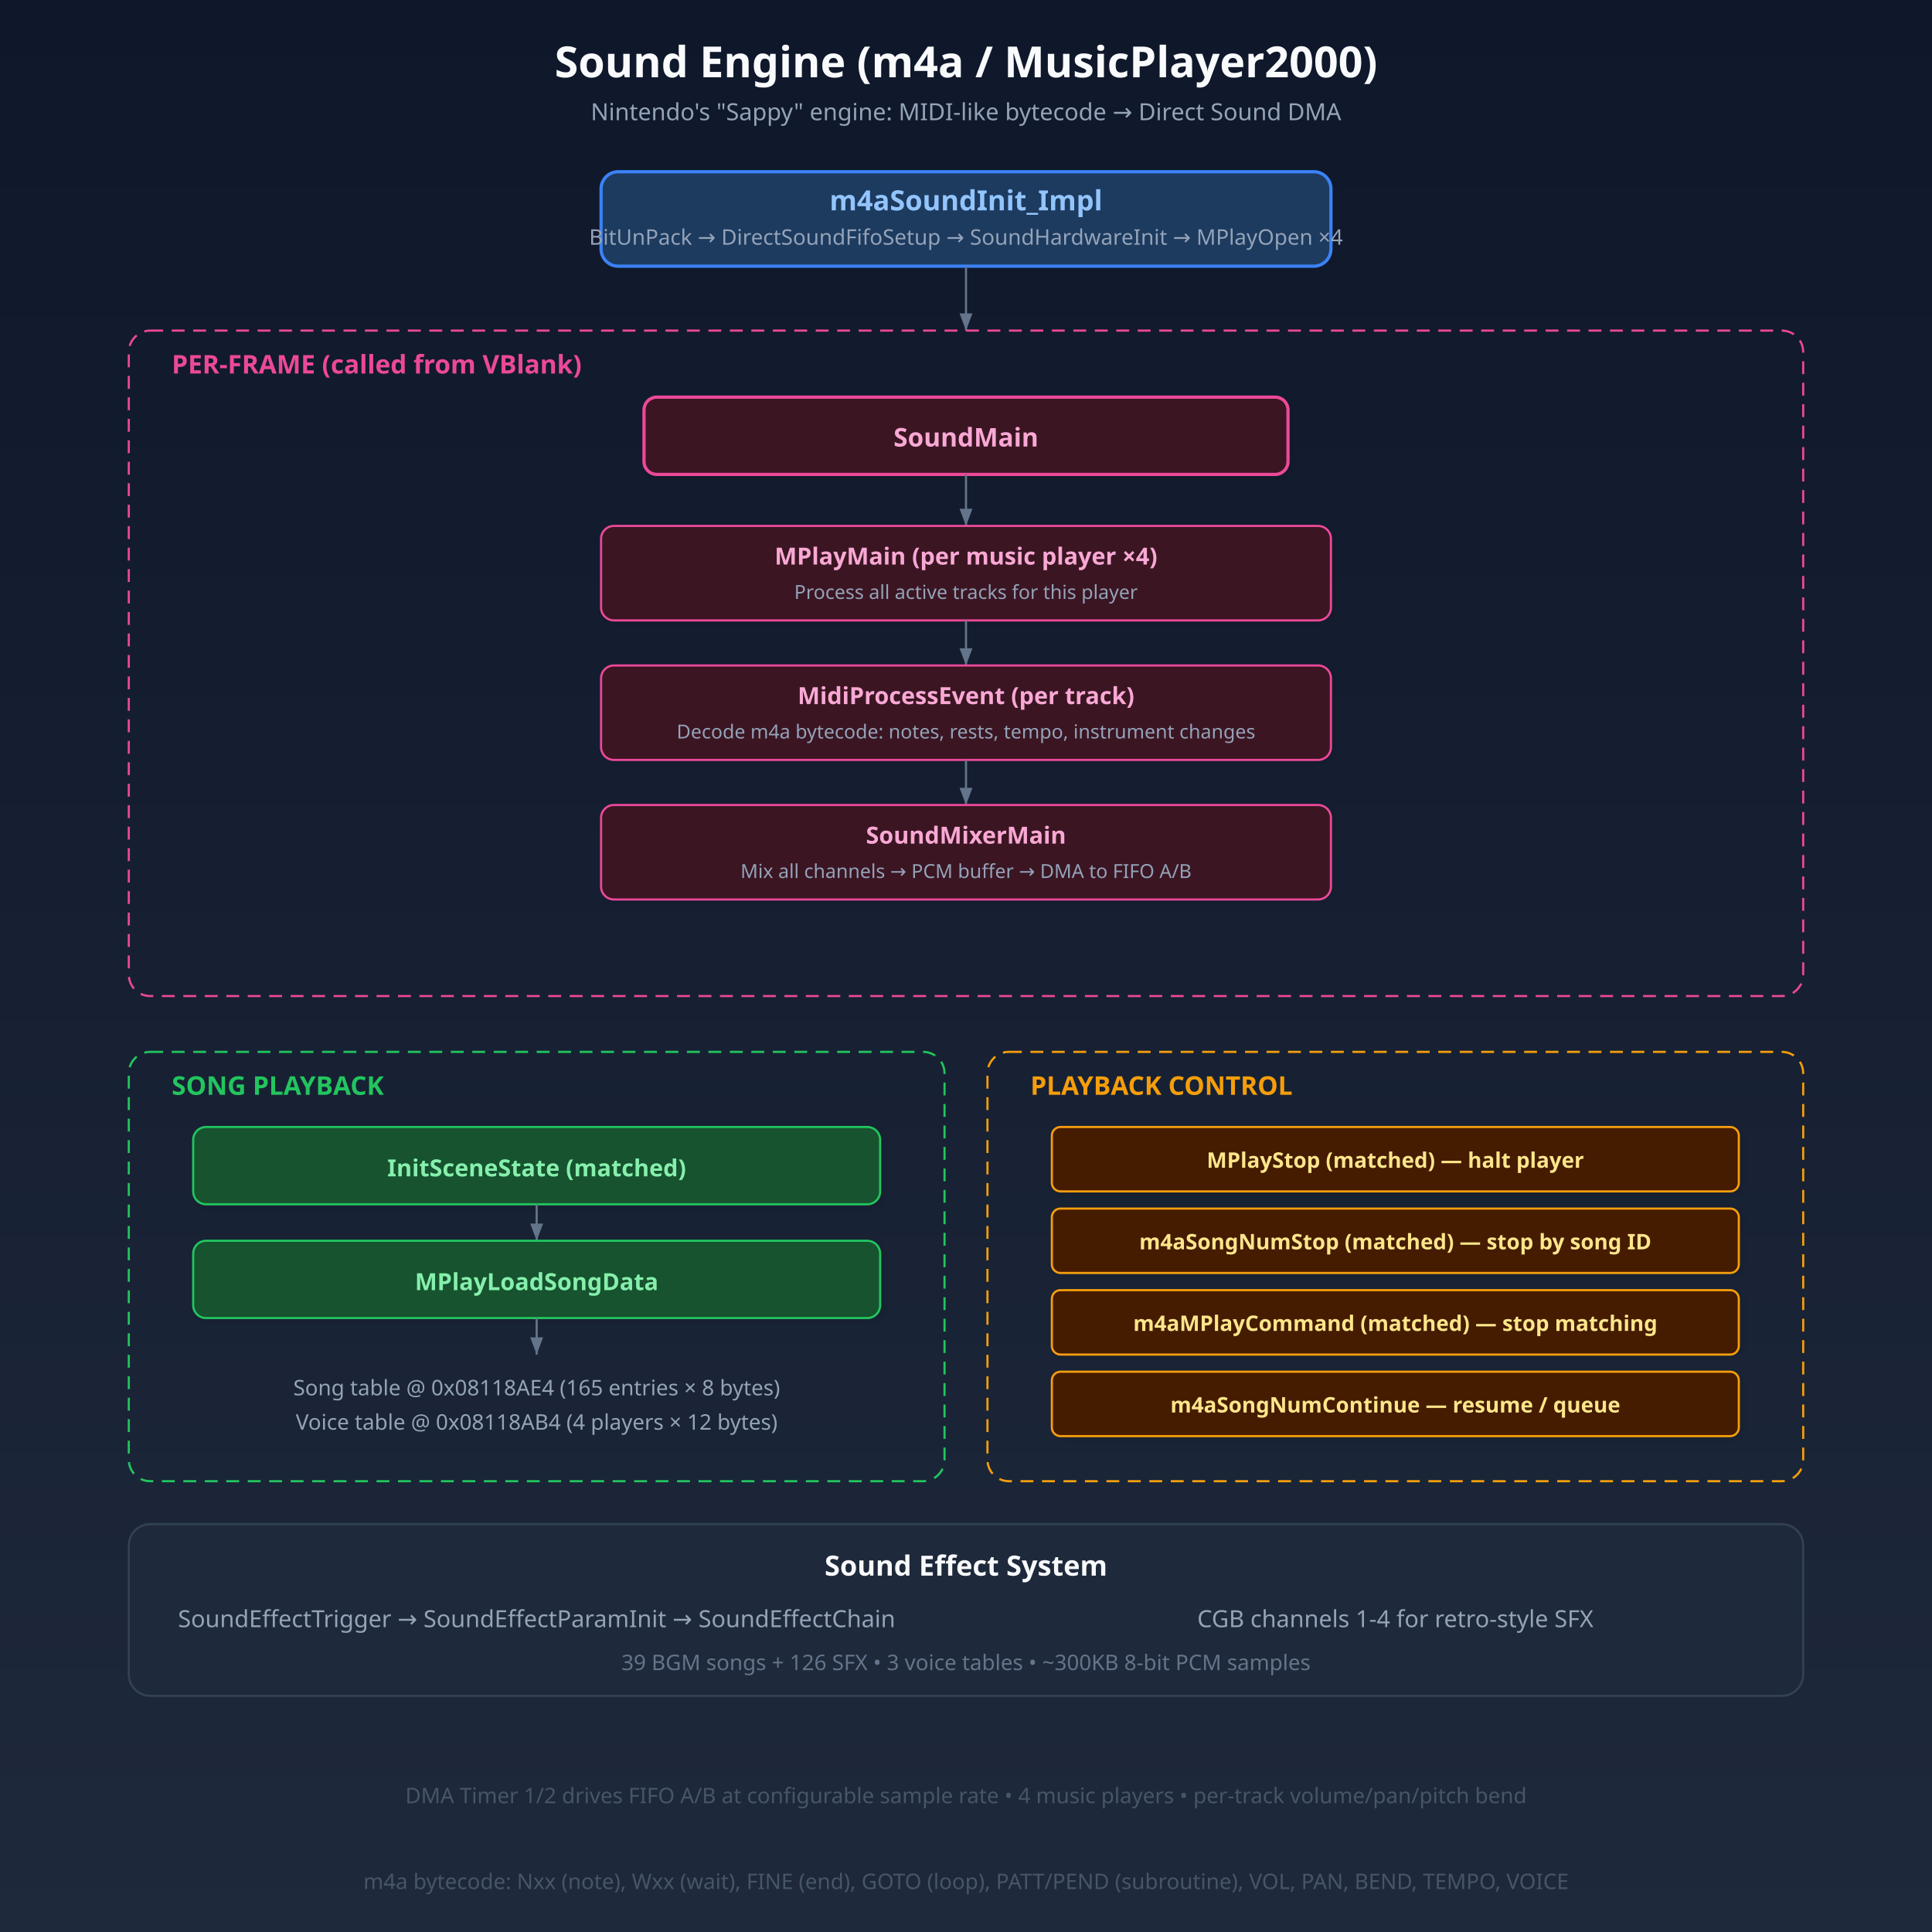
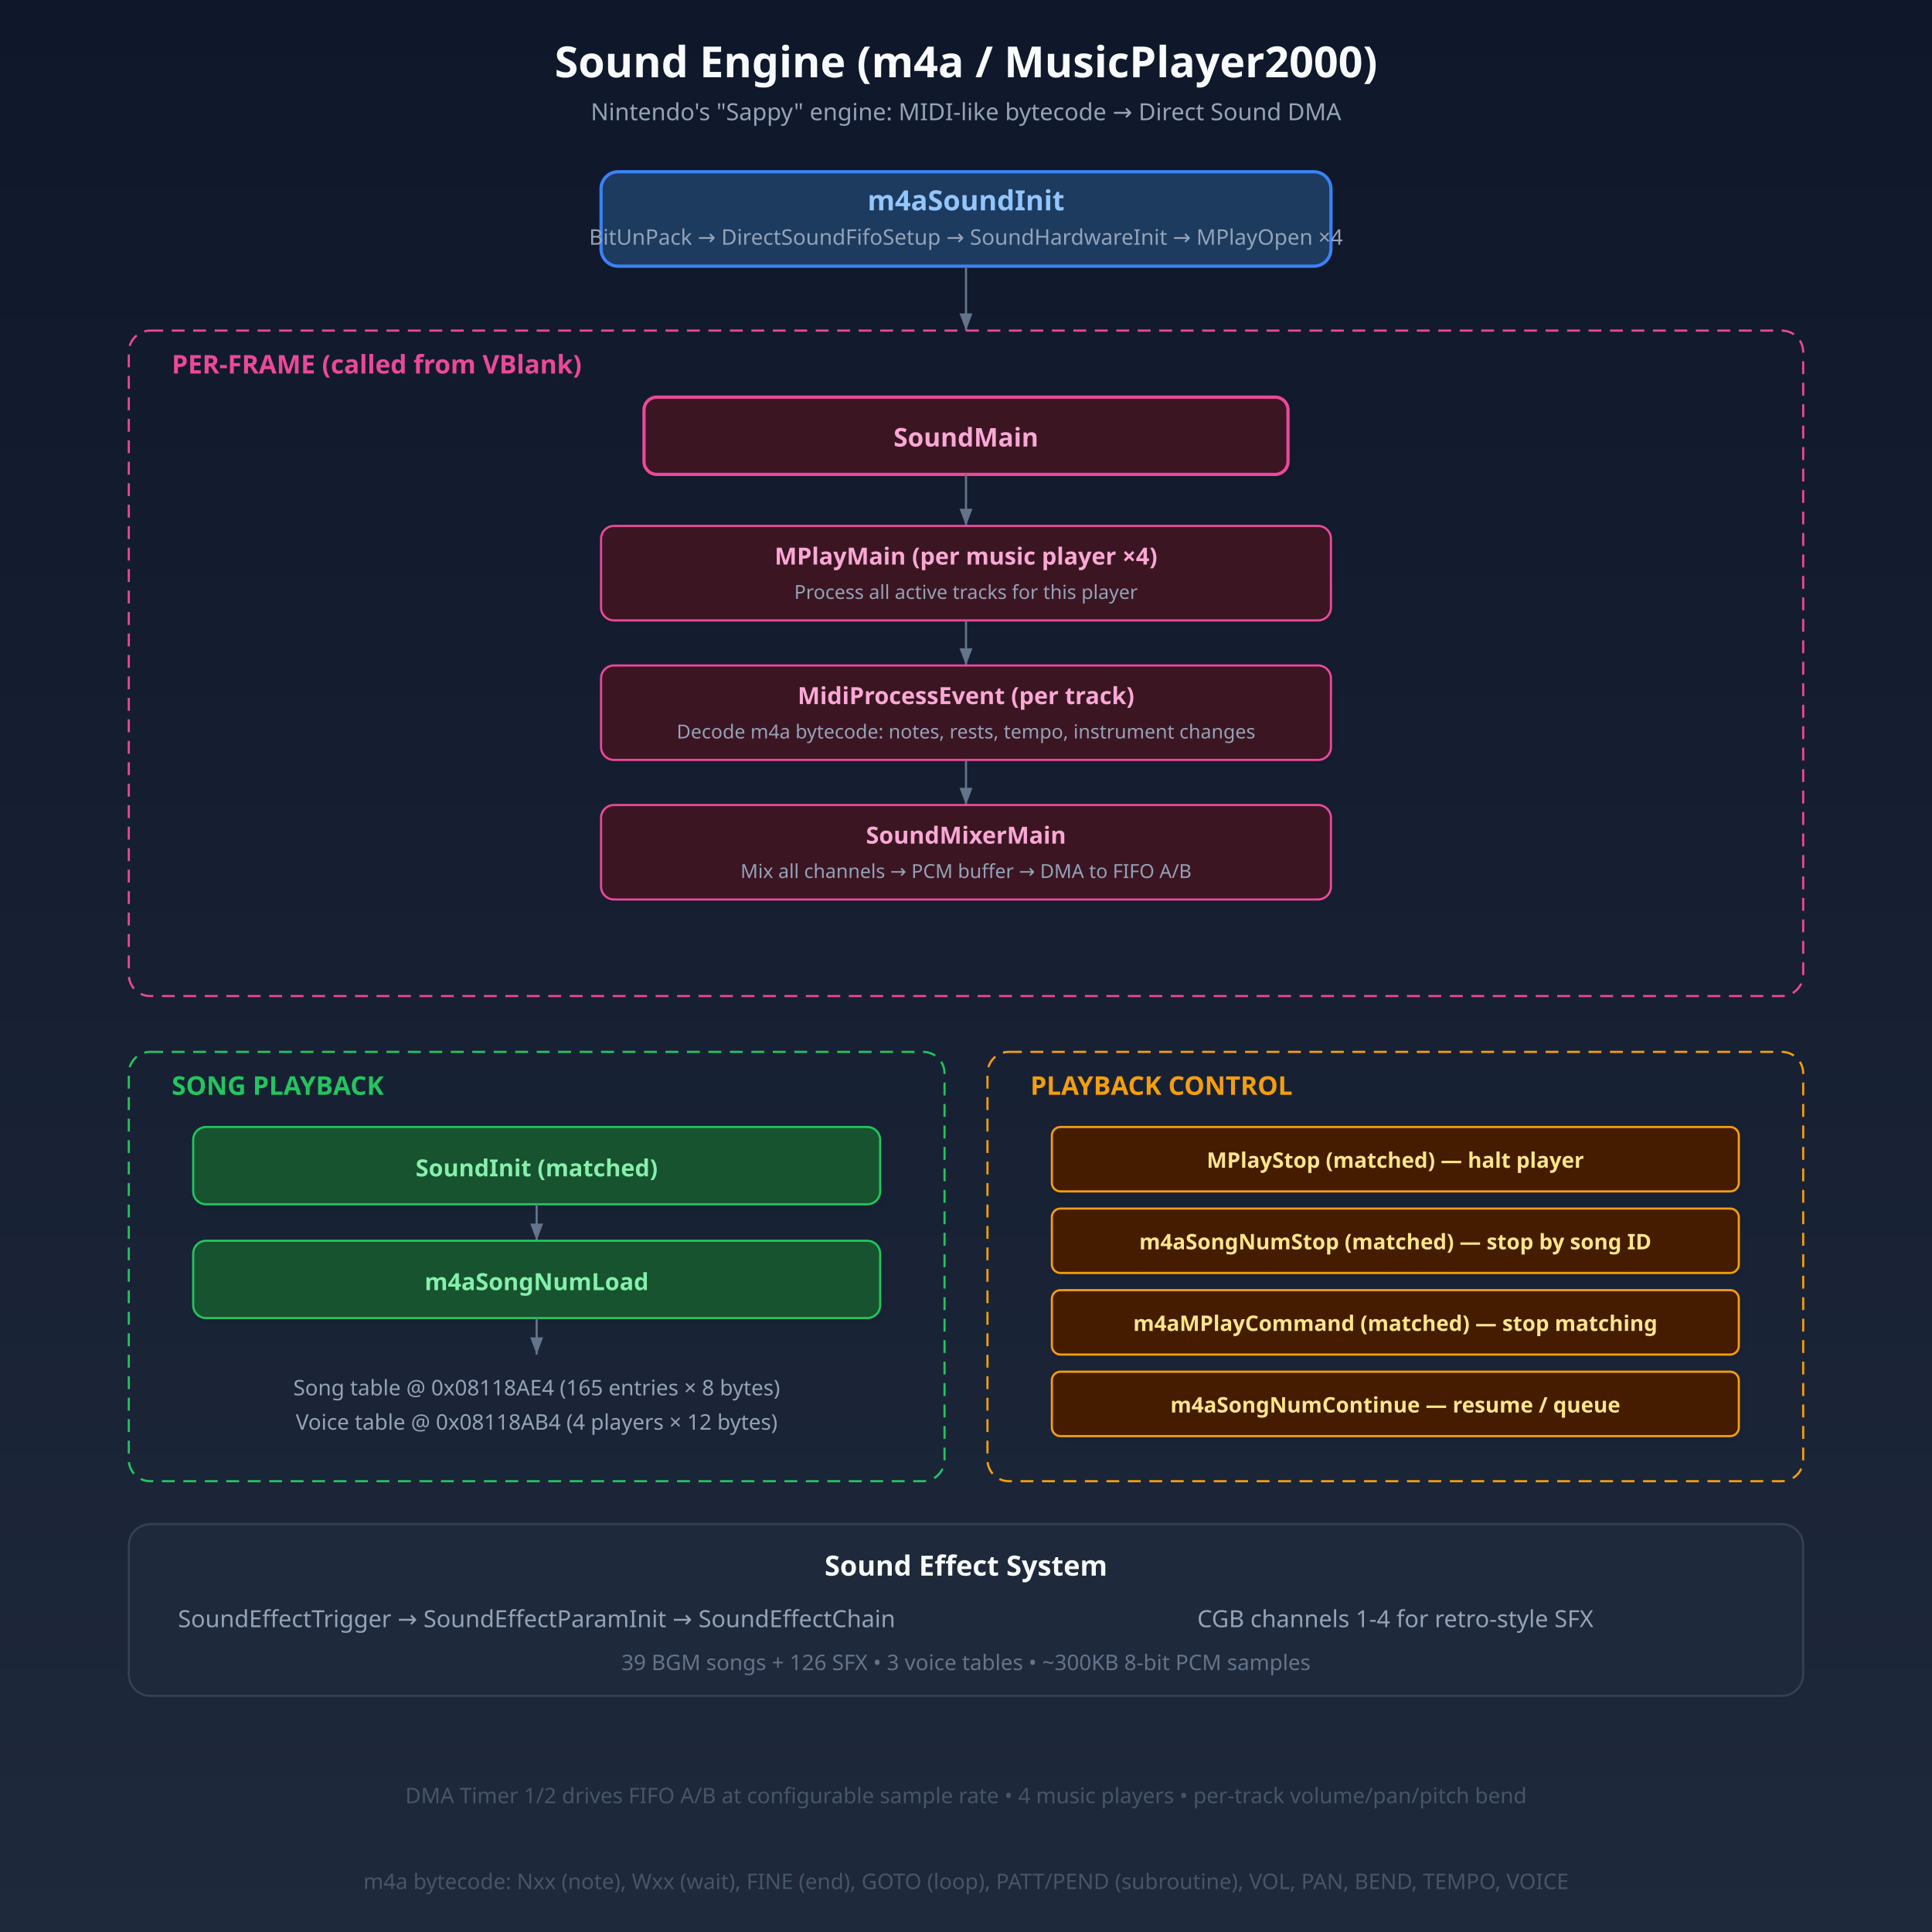
<svg xmlns="http://www.w3.org/2000/svg" viewBox="0 0 900 900" font-family="'Segoe UI',system-ui,sans-serif" font-size="13">
  <defs>
    <marker id="a" markerWidth="8" markerHeight="6" refX="8" refY="3" orient="auto">
      <path d="M0,0 L8,3 L0,6Z" fill="#64748b" />
    </marker>
    <filter id="s">
      <feDropShadow dx="1" dy="1" stdDeviation="2" flood-opacity="0.12" />
    </filter>
    <linearGradient id="bg" x1="0" y1="0" x2="0" y2="1">
      <stop offset="0%" stop-color="#0f172a" />
      <stop offset="100%" stop-color="#1e293b" />
    </linearGradient>
  </defs>
  <rect width="900" height="900" fill="url(#bg)" />
  <text x="450" y="36" text-anchor="middle" fill="#f8fafc" font-size="20" font-weight="700">Sound Engine (m4a / MusicPlayer2000)</text>
  <text x="450" y="56" text-anchor="middle" fill="#94a3b8" font-size="11">Nintendo's "Sappy" engine: MIDI-like bytecode → Direct Sound DMA</text>
  <g filter="url(#s)">
    <rect x="280" y="80" width="340" height="44" rx="8" fill="#1e3a5f" stroke="#3b82f6" stroke-width="1.5" />
-     <text x="450" y="98" text-anchor="middle" fill="#93c5fd" font-size="13" font-weight="700">m4aSoundInit_Impl</text>
+     <text x="450" y="98" text-anchor="middle" fill="#93c5fd" font-size="13" font-weight="700">m4aSoundInit</text>
    <text x="450" y="114" text-anchor="middle" fill="#94a3b8" font-size="10">BitUnPack → DirectSoundFifoSetup → SoundHardwareInit → MPlayOpen ×4</text>
  </g>
  <line x1="450" y1="124" x2="450" y2="154" stroke="#64748b" marker-end="url(#a)" />
  <rect x="60" y="154" width="780" height="310" rx="10" fill="none" stroke="#ec4899" stroke-width="1" stroke-dasharray="6,4" />
  <text x="80" y="174" fill="#ec4899" font-size="12" font-weight="700">PER-FRAME (called from VBlank)</text>
  <g filter="url(#s)">
    <rect x="300" y="185" width="300" height="36" rx="6" fill="#3b1324" stroke="#ec4899" stroke-width="1.5" />
    <text x="450" y="208" text-anchor="middle" fill="#f9a8d4" font-size="12" font-weight="700">SoundMain</text>
  </g>
  <line x1="450" y1="221" x2="450" y2="245" stroke="#64748b" marker-end="url(#a)" />
  <g filter="url(#s)">
    <rect x="280" y="245" width="340" height="44" rx="6" fill="#3b1324" stroke="#ec4899" stroke-width="1" />
    <text x="450" y="263" text-anchor="middle" fill="#f9a8d4" font-size="11" font-weight="600">MPlayMain (per music player ×4)</text>
    <text x="450" y="279" text-anchor="middle" fill="#94a3b8" font-size="9">Process all active tracks for this player</text>
  </g>
  <line x1="450" y1="289" x2="450" y2="310" stroke="#64748b" marker-end="url(#a)" />
  <g filter="url(#s)">
    <rect x="280" y="310" width="340" height="44" rx="6" fill="#3b1324" stroke="#ec4899" stroke-width="1" />
    <text x="450" y="328" text-anchor="middle" fill="#f9a8d4" font-size="11" font-weight="600">MidiProcessEvent (per track)</text>
    <text x="450" y="344" text-anchor="middle" fill="#94a3b8" font-size="9">Decode m4a bytecode: notes, rests, tempo, instrument changes</text>
  </g>
  <line x1="450" y1="354" x2="450" y2="375" stroke="#64748b" marker-end="url(#a)" />
  <g filter="url(#s)">
    <rect x="280" y="375" width="340" height="44" rx="6" fill="#3b1324" stroke="#ec4899" stroke-width="1" />
    <text x="450" y="393" text-anchor="middle" fill="#f9a8d4" font-size="11" font-weight="600">SoundMixerMain</text>
    <text x="450" y="409" text-anchor="middle" fill="#94a3b8" font-size="9">Mix all channels → PCM buffer → DMA to FIFO A/B</text>
  </g>
  <rect x="60" y="490" width="380" height="200" rx="10" fill="none" stroke="#22c55e" stroke-width="1" stroke-dasharray="6,4" />
  <text x="80" y="510" fill="#22c55e" font-size="12" font-weight="700">SONG PLAYBACK</text>
  <g filter="url(#s)">
    <rect x="90" y="525" width="320" height="36" rx="6" fill="#14532d" stroke="#22c55e" stroke-width="1" />
-     <text x="250" y="548" text-anchor="middle" fill="#86efac" font-size="11" font-weight="600">InitSceneState (matched)</text>
+     <text x="250" y="548" text-anchor="middle" fill="#86efac" font-size="11" font-weight="600">SoundInit (matched)</text>
  </g>
  <line x1="250" y1="561" x2="250" y2="578" stroke="#64748b" marker-end="url(#a)" />
  <g filter="url(#s)">
    <rect x="90" y="578" width="320" height="36" rx="6" fill="#14532d" stroke="#22c55e" stroke-width="1" />
-     <text x="250" y="601" text-anchor="middle" fill="#86efac" font-size="11" font-weight="600">MPlayLoadSongData</text>
+     <text x="250" y="601" text-anchor="middle" fill="#86efac" font-size="11" font-weight="600">m4aSongNumLoad</text>
  </g>
  <line x1="250" y1="614" x2="250" y2="631" stroke="#64748b" marker-end="url(#a)" />
  <text x="250" y="650" text-anchor="middle" fill="#94a3b8" font-size="10">Song table @ 0x08118AE4 (165 entries × 8 bytes)</text>
  <text x="250" y="666" text-anchor="middle" fill="#94a3b8" font-size="10">Voice table @ 0x08118AB4 (4 players × 12 bytes)</text>
  <rect x="460" y="490" width="380" height="200" rx="10" fill="none" stroke="#f59e0b" stroke-width="1" stroke-dasharray="6,4" />
  <text x="480" y="510" fill="#f59e0b" font-size="12" font-weight="700">PLAYBACK CONTROL</text>
  <g filter="url(#s)">
    <rect x="490" y="525" width="320" height="30" rx="4" fill="#451a03" stroke="#f59e0b" stroke-width="1" />
    <text x="650" y="544" text-anchor="middle" fill="#fde68a" font-size="10" font-weight="600">MPlayStop (matched) — halt player</text>
  </g>
  <g filter="url(#s)">
    <rect x="490" y="563" width="320" height="30" rx="4" fill="#451a03" stroke="#f59e0b" stroke-width="1" />
    <text x="650" y="582" text-anchor="middle" fill="#fde68a" font-size="10" font-weight="600">m4aSongNumStop (matched) — stop by song ID</text>
  </g>
  <g filter="url(#s)">
    <rect x="490" y="601" width="320" height="30" rx="4" fill="#451a03" stroke="#f59e0b" stroke-width="1" />
    <text x="650" y="620" text-anchor="middle" fill="#fde68a" font-size="10" font-weight="600">m4aMPlayCommand (matched) — stop matching</text>
  </g>
  <g filter="url(#s)">
    <rect x="490" y="639" width="320" height="30" rx="4" fill="#451a03" stroke="#f59e0b" stroke-width="1" />
    <text x="650" y="658" text-anchor="middle" fill="#fde68a" font-size="10" font-weight="600">m4aSongNumContinue — resume / queue</text>
  </g>
  <rect x="60" y="710" width="780" height="80" rx="10" fill="#1e293b" stroke="#334155" stroke-width="1" />
  <text x="450" y="734" text-anchor="middle" fill="#f8fafc" font-size="13" font-weight="700">Sound Effect System</text>
  <text x="250" y="758" text-anchor="middle" fill="#94a3b8" font-size="11">SoundEffectTrigger → SoundEffectParamInit → SoundEffectChain</text>
  <text x="650" y="758" text-anchor="middle" fill="#94a3b8" font-size="11">CGB channels 1-4 for retro-style SFX</text>
  <text x="450" y="778" text-anchor="middle" fill="#64748b" font-size="10">39 BGM songs + 126 SFX • 3 voice tables • ~300KB 8-bit PCM samples</text>
  <text x="450" y="840" text-anchor="middle" fill="#475569" font-size="10">DMA Timer 1/2 drives FIFO A/B at configurable sample rate • 4 music players • per-track volume/pan/pitch bend</text>
  <text x="450" y="880" text-anchor="middle" fill="#475569" font-size="10">m4a bytecode: Nxx (note), Wxx (wait), FINE (end), GOTO (loop), PATT/PEND (subroutine), VOL, PAN, BEND, TEMPO, VOICE</text>
</svg>
